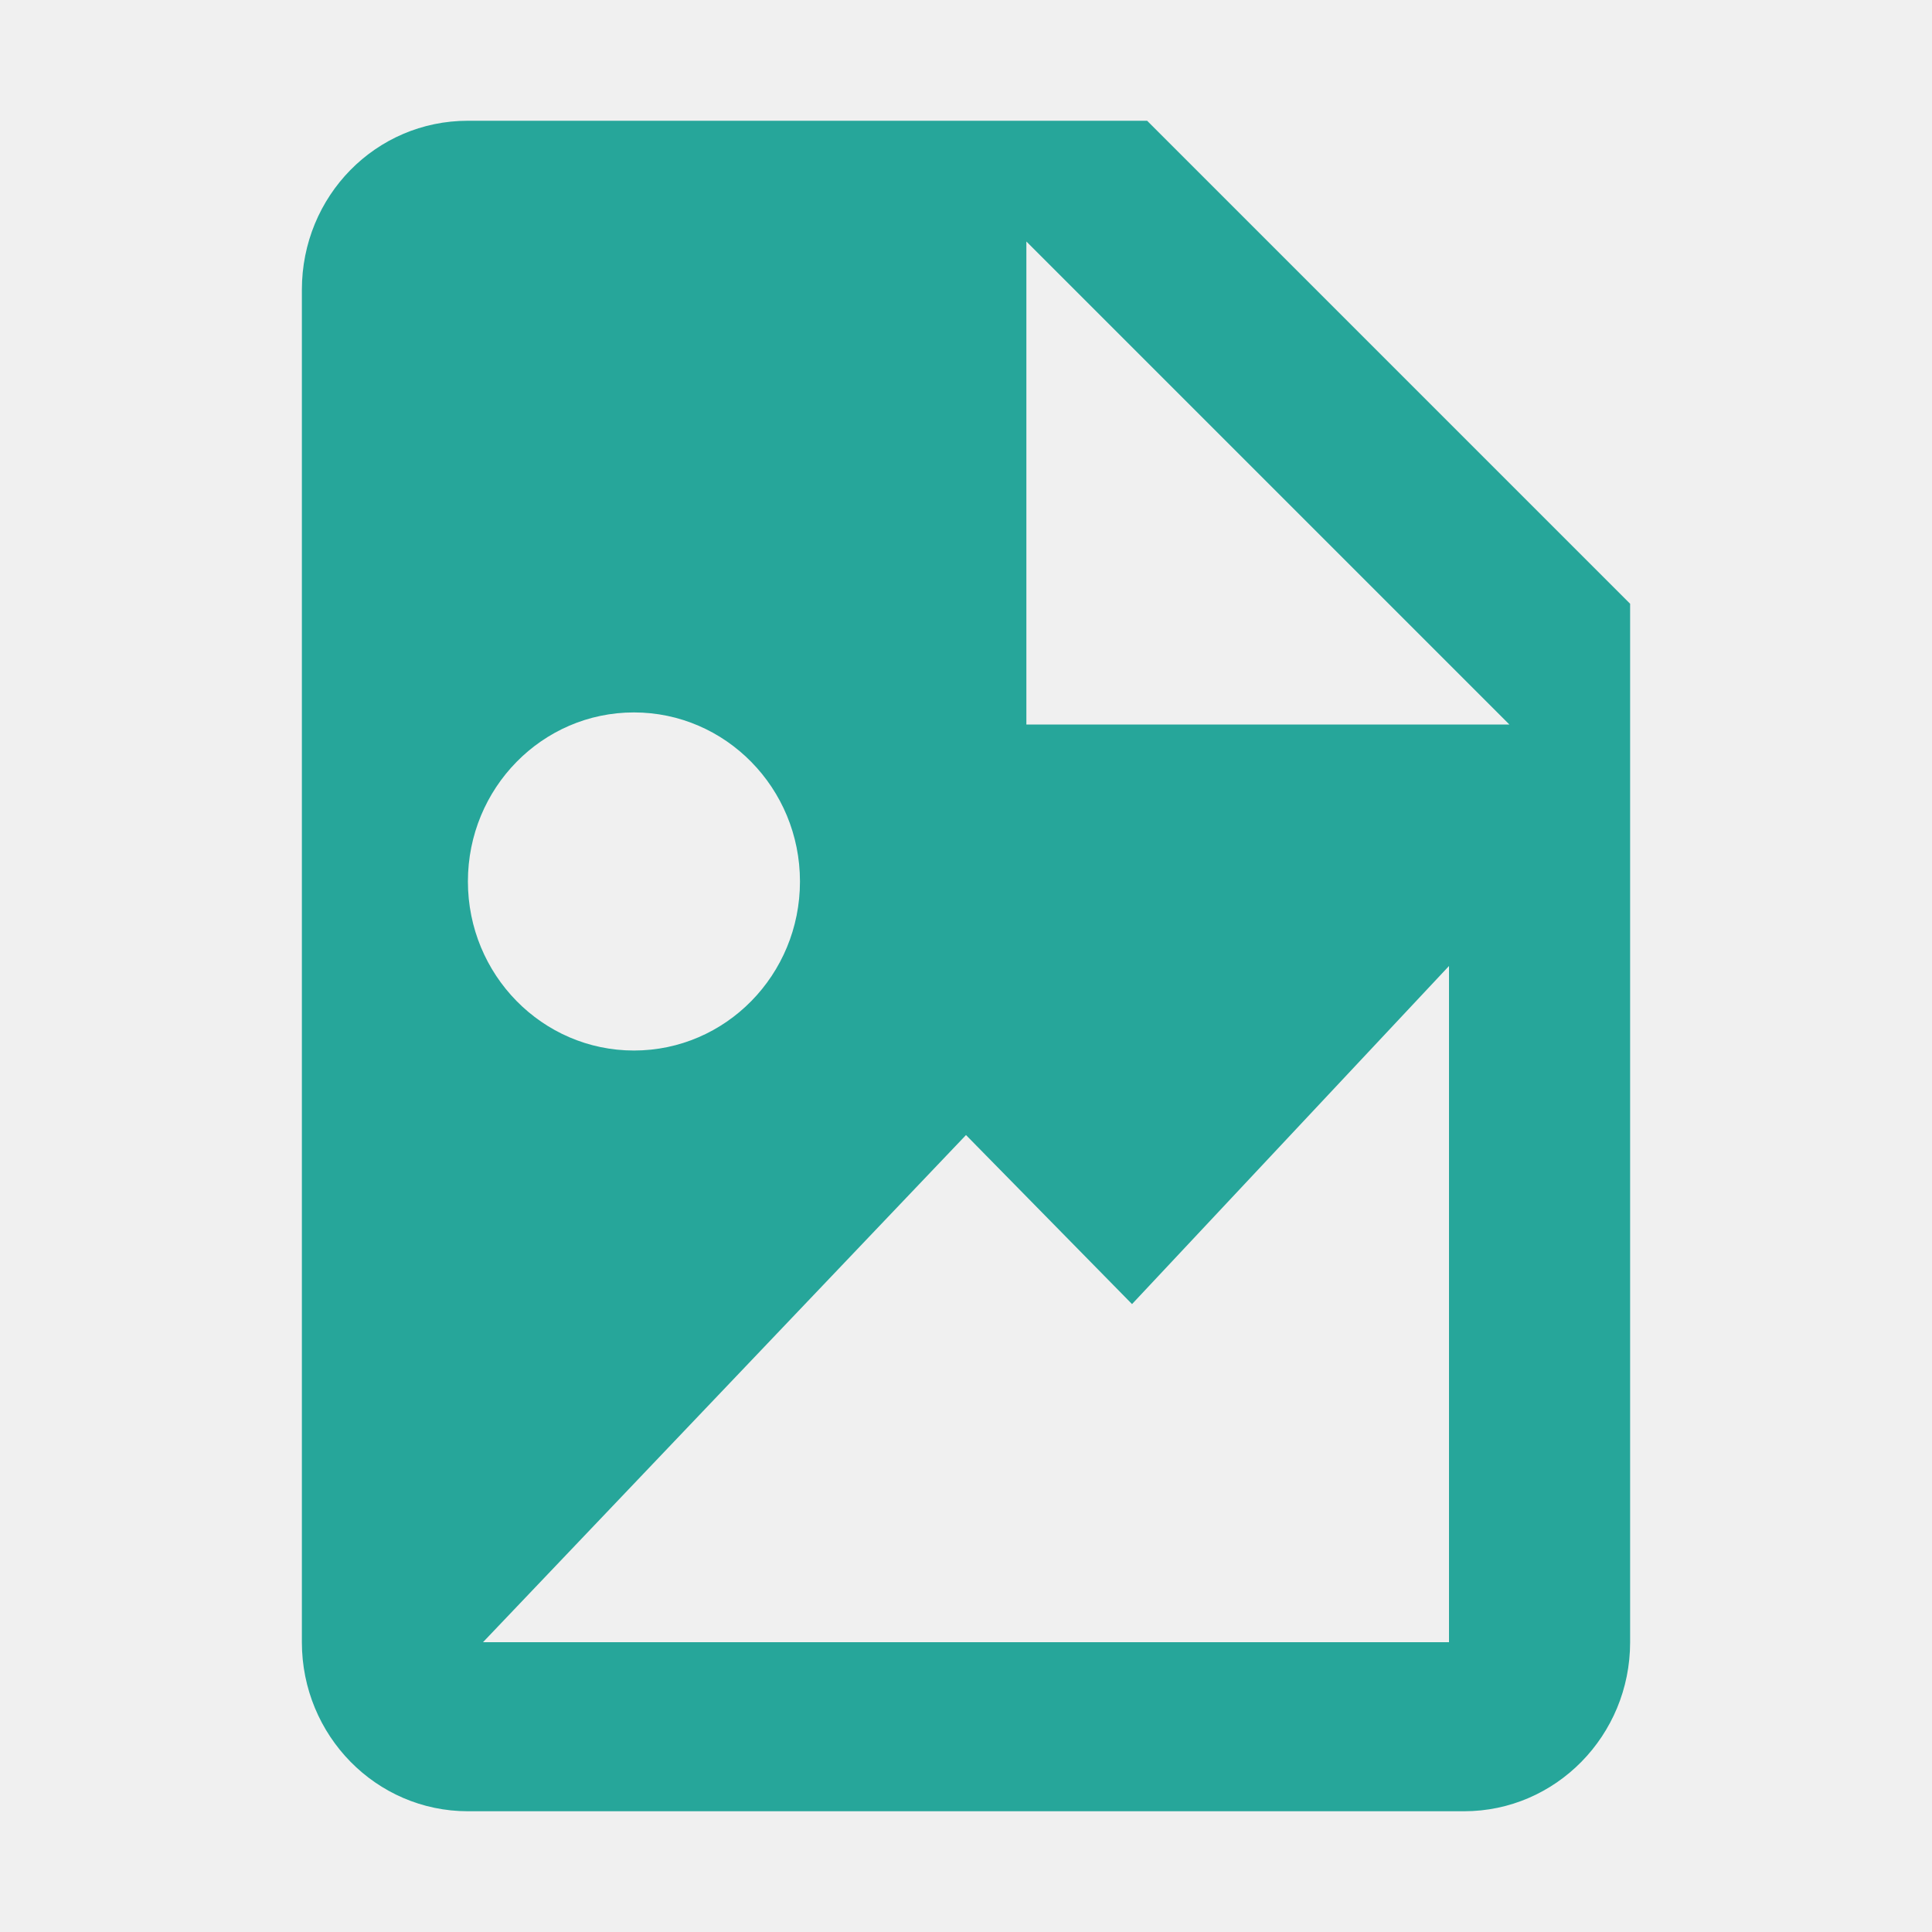
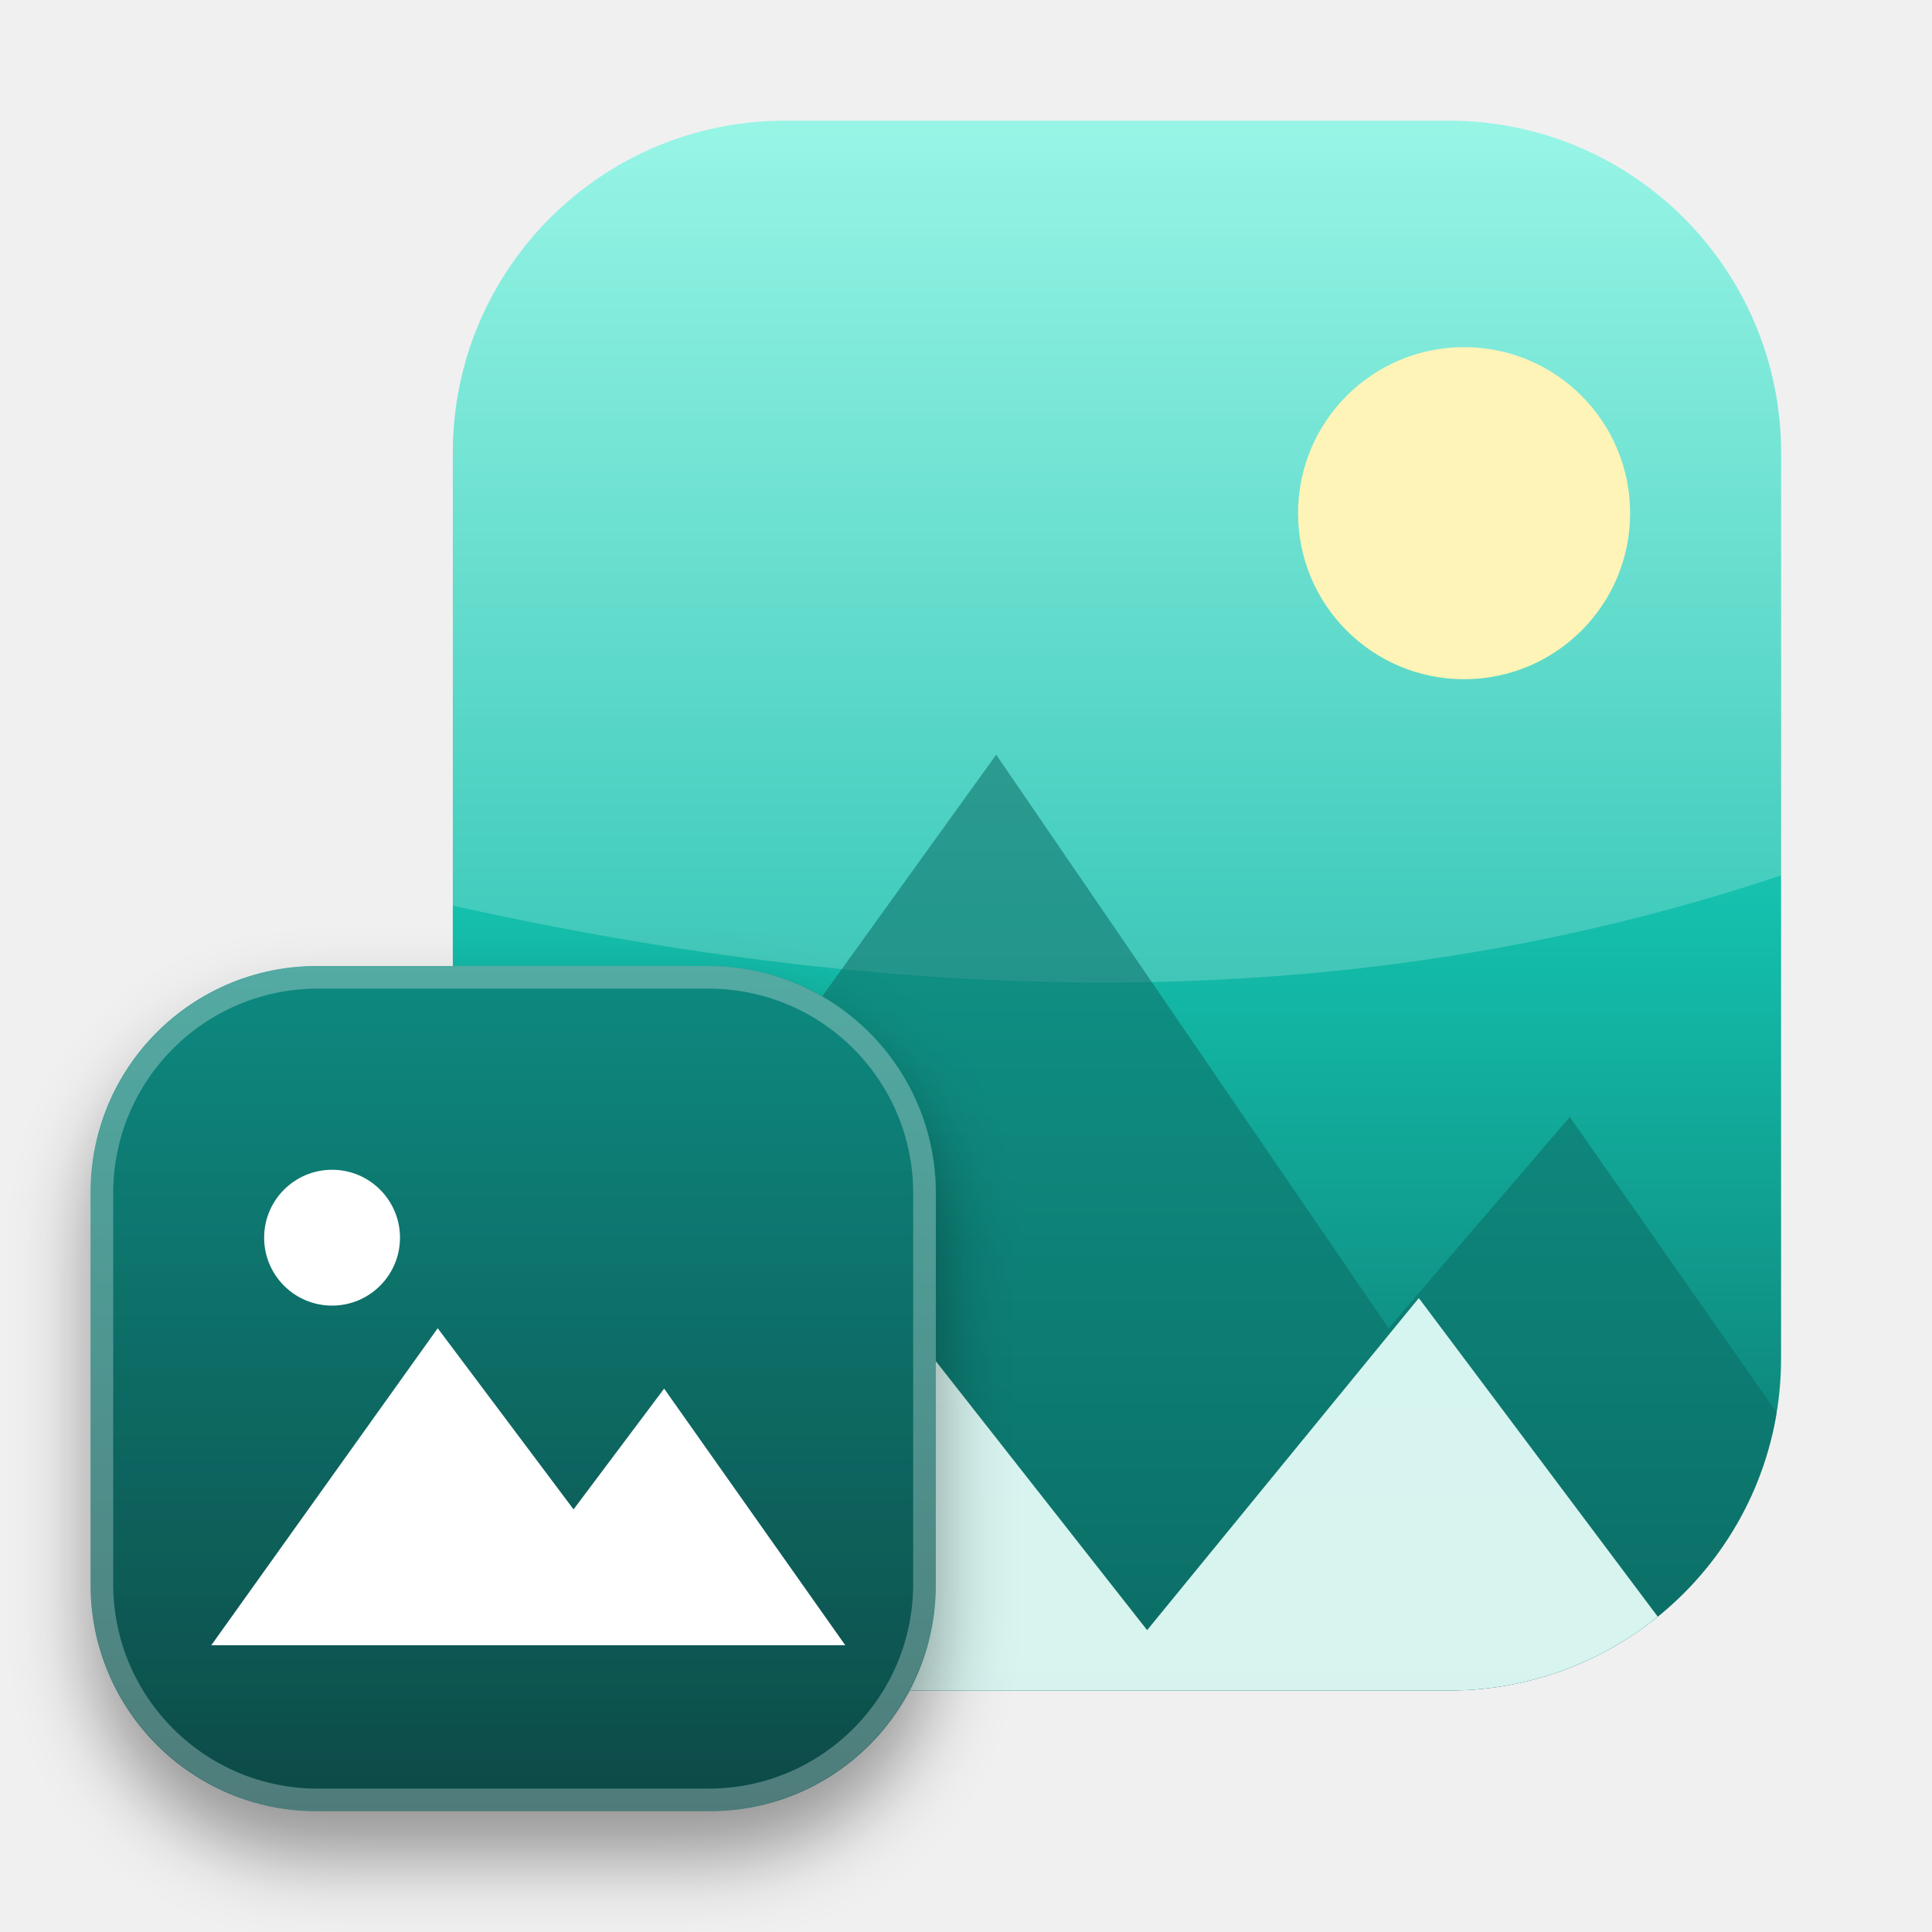
- <svg xmlns="http://www.w3.org/2000/svg" viewBox="0 0 16 16">
-   <path fill="#26a69a" d="M8.5 6h4l-4-4zM3.875 1H9.5l4 4v8.6c0 .773-.616 1.4-1.375 1.4h-8.25c-.76 0-1.375-.627-1.375-1.4V2.4c0-.777.612-1.4 1.375-1.4M4 13.6h8V8l-2.625 2.8L8 9.4zm1.25-7.7c-.76 0-1.375.627-1.375 1.4s.616 1.4 1.375 1.4c.76 0 1.375-.627 1.375-1.4S6.009 5.9 5.25 5.9" />
+ <svg xmlns="http://www.w3.org/2000/svg" viewBox="0 0 128 128">
+   <defs>
+     <linearGradient id="bg" x1="0" y1="0" x2="0" y2="1">
+       <stop offset="0" stop-color="#7ff3e0" />
+       <stop offset="0.5" stop-color="#14c0ad" />
+       <stop offset="1" stop-color="#0b6b64" />
+     </linearGradient>
+     <linearGradient id="bd" x1="0" y1="0" x2="0" y2="1">
+       <stop offset="0" stop-color="#0f8a80" />
+       <stop offset="1" stop-color="#0b4a47" />
+     </linearGradient>
+     <clipPath id="cp">
+       <rect x="30" y="8" width="88" height="104" rx="22" />
+     </clipPath>
+     <filter id="sh" x="-20%" y="-20%" width="150%" height="150%">
+       <feDropShadow dx="0" dy="3" stdDeviation="2.5" flood-color="#000" flood-opacity=".38" />
+     </filter>
+   </defs>
+   <rect x="30" y="8" width="88" height="104" rx="22" fill="url(#bg)" />
+   <g clip-path="url(#cp)">
+     <path d="M30 30a22 22 0 0 1 22-22h44a22 22 0 0 1 22 22v28c-24 8-52 10-88 2z" fill="#fff" fill-opacity=".20" />
+     <circle cx="97" cy="34" r="11" fill="#fff4b8" />
+     <path d="M30 100L66 50l26 38 12-14 14 20v18H30z" fill="#0b6b64" fill-opacity=".55" />
+     <path d="M30 118L54 80l22 28 18-22 24 32z" fill="#e8fffb" fill-opacity=".92" />
+   </g>
+   <g filter="url(#sh)">
+     <rect x="6" y="64" width="56" height="56" rx="15" fill="url(#bd)" />
+     <rect x="6.75" y="64.75" width="54.5" height="54.5" rx="14.3" fill="none" stroke="#fff" stroke-opacity=".28" stroke-width="1.5" />
+     <circle cx="22" cy="82" r="4.5" fill="#fff" />
+     <path d="M14 109l15-21 9 12 6-8 12 17z" fill="#fff" />
+   </g>
</svg>
